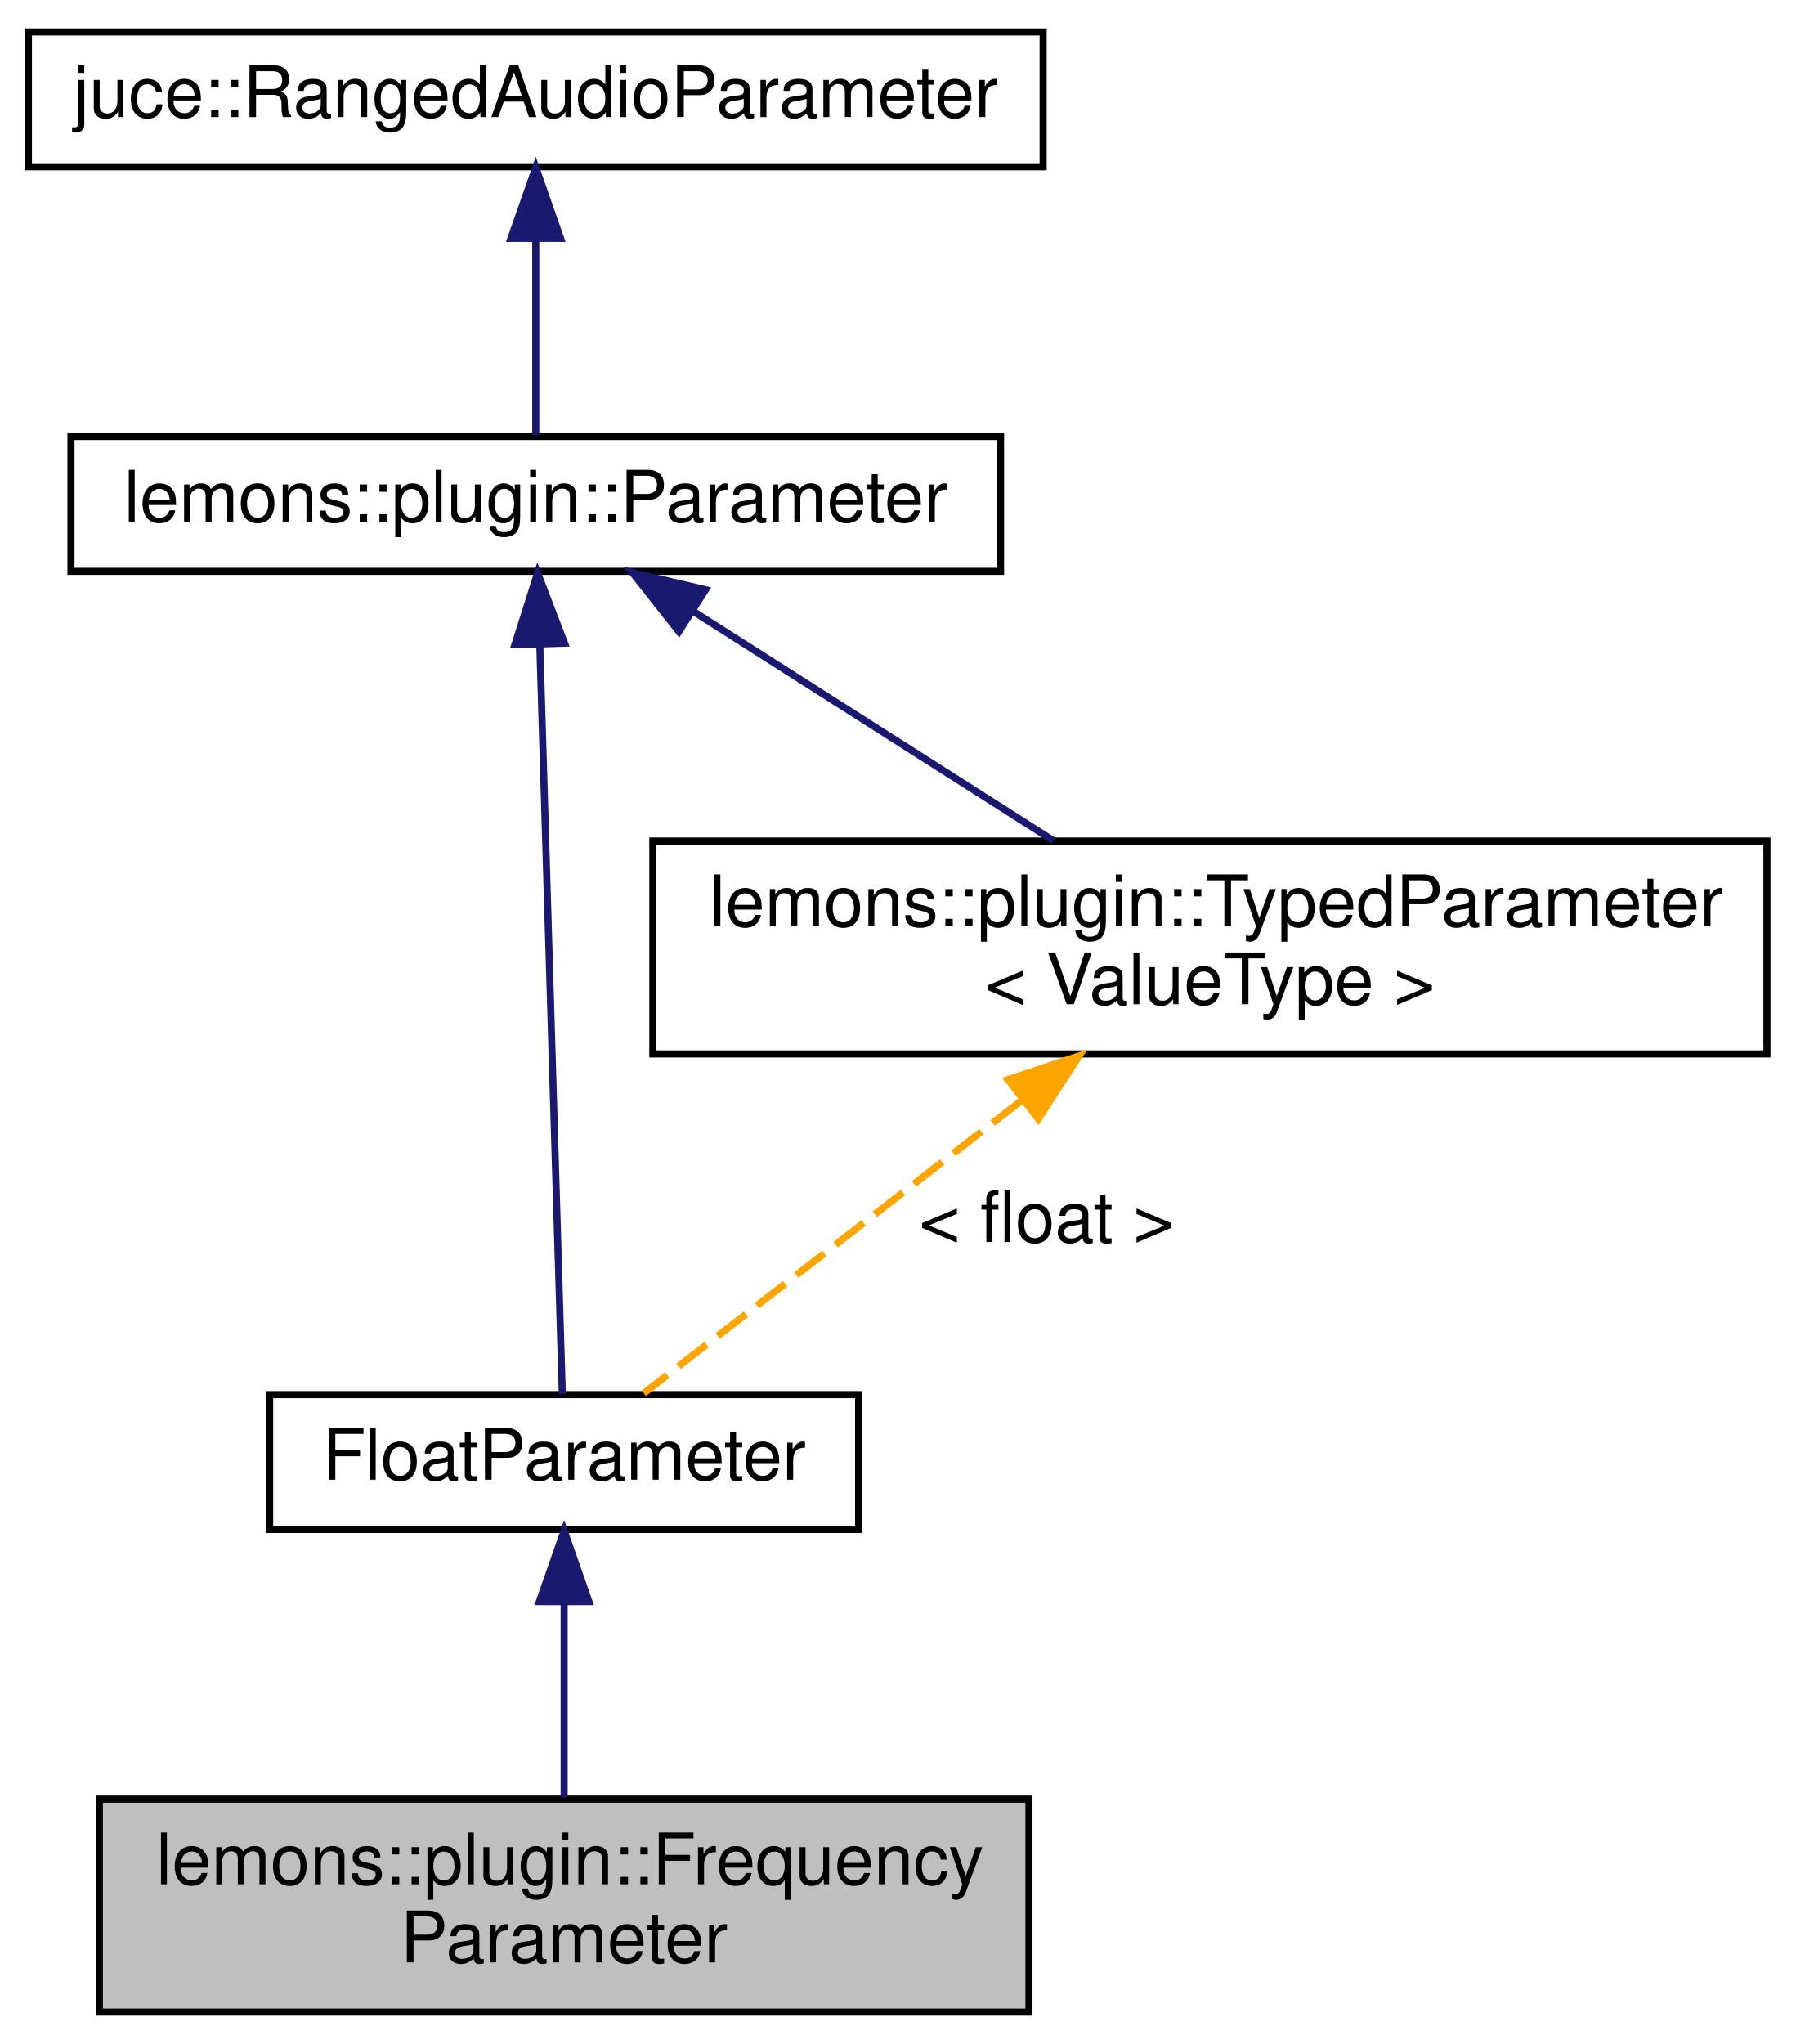
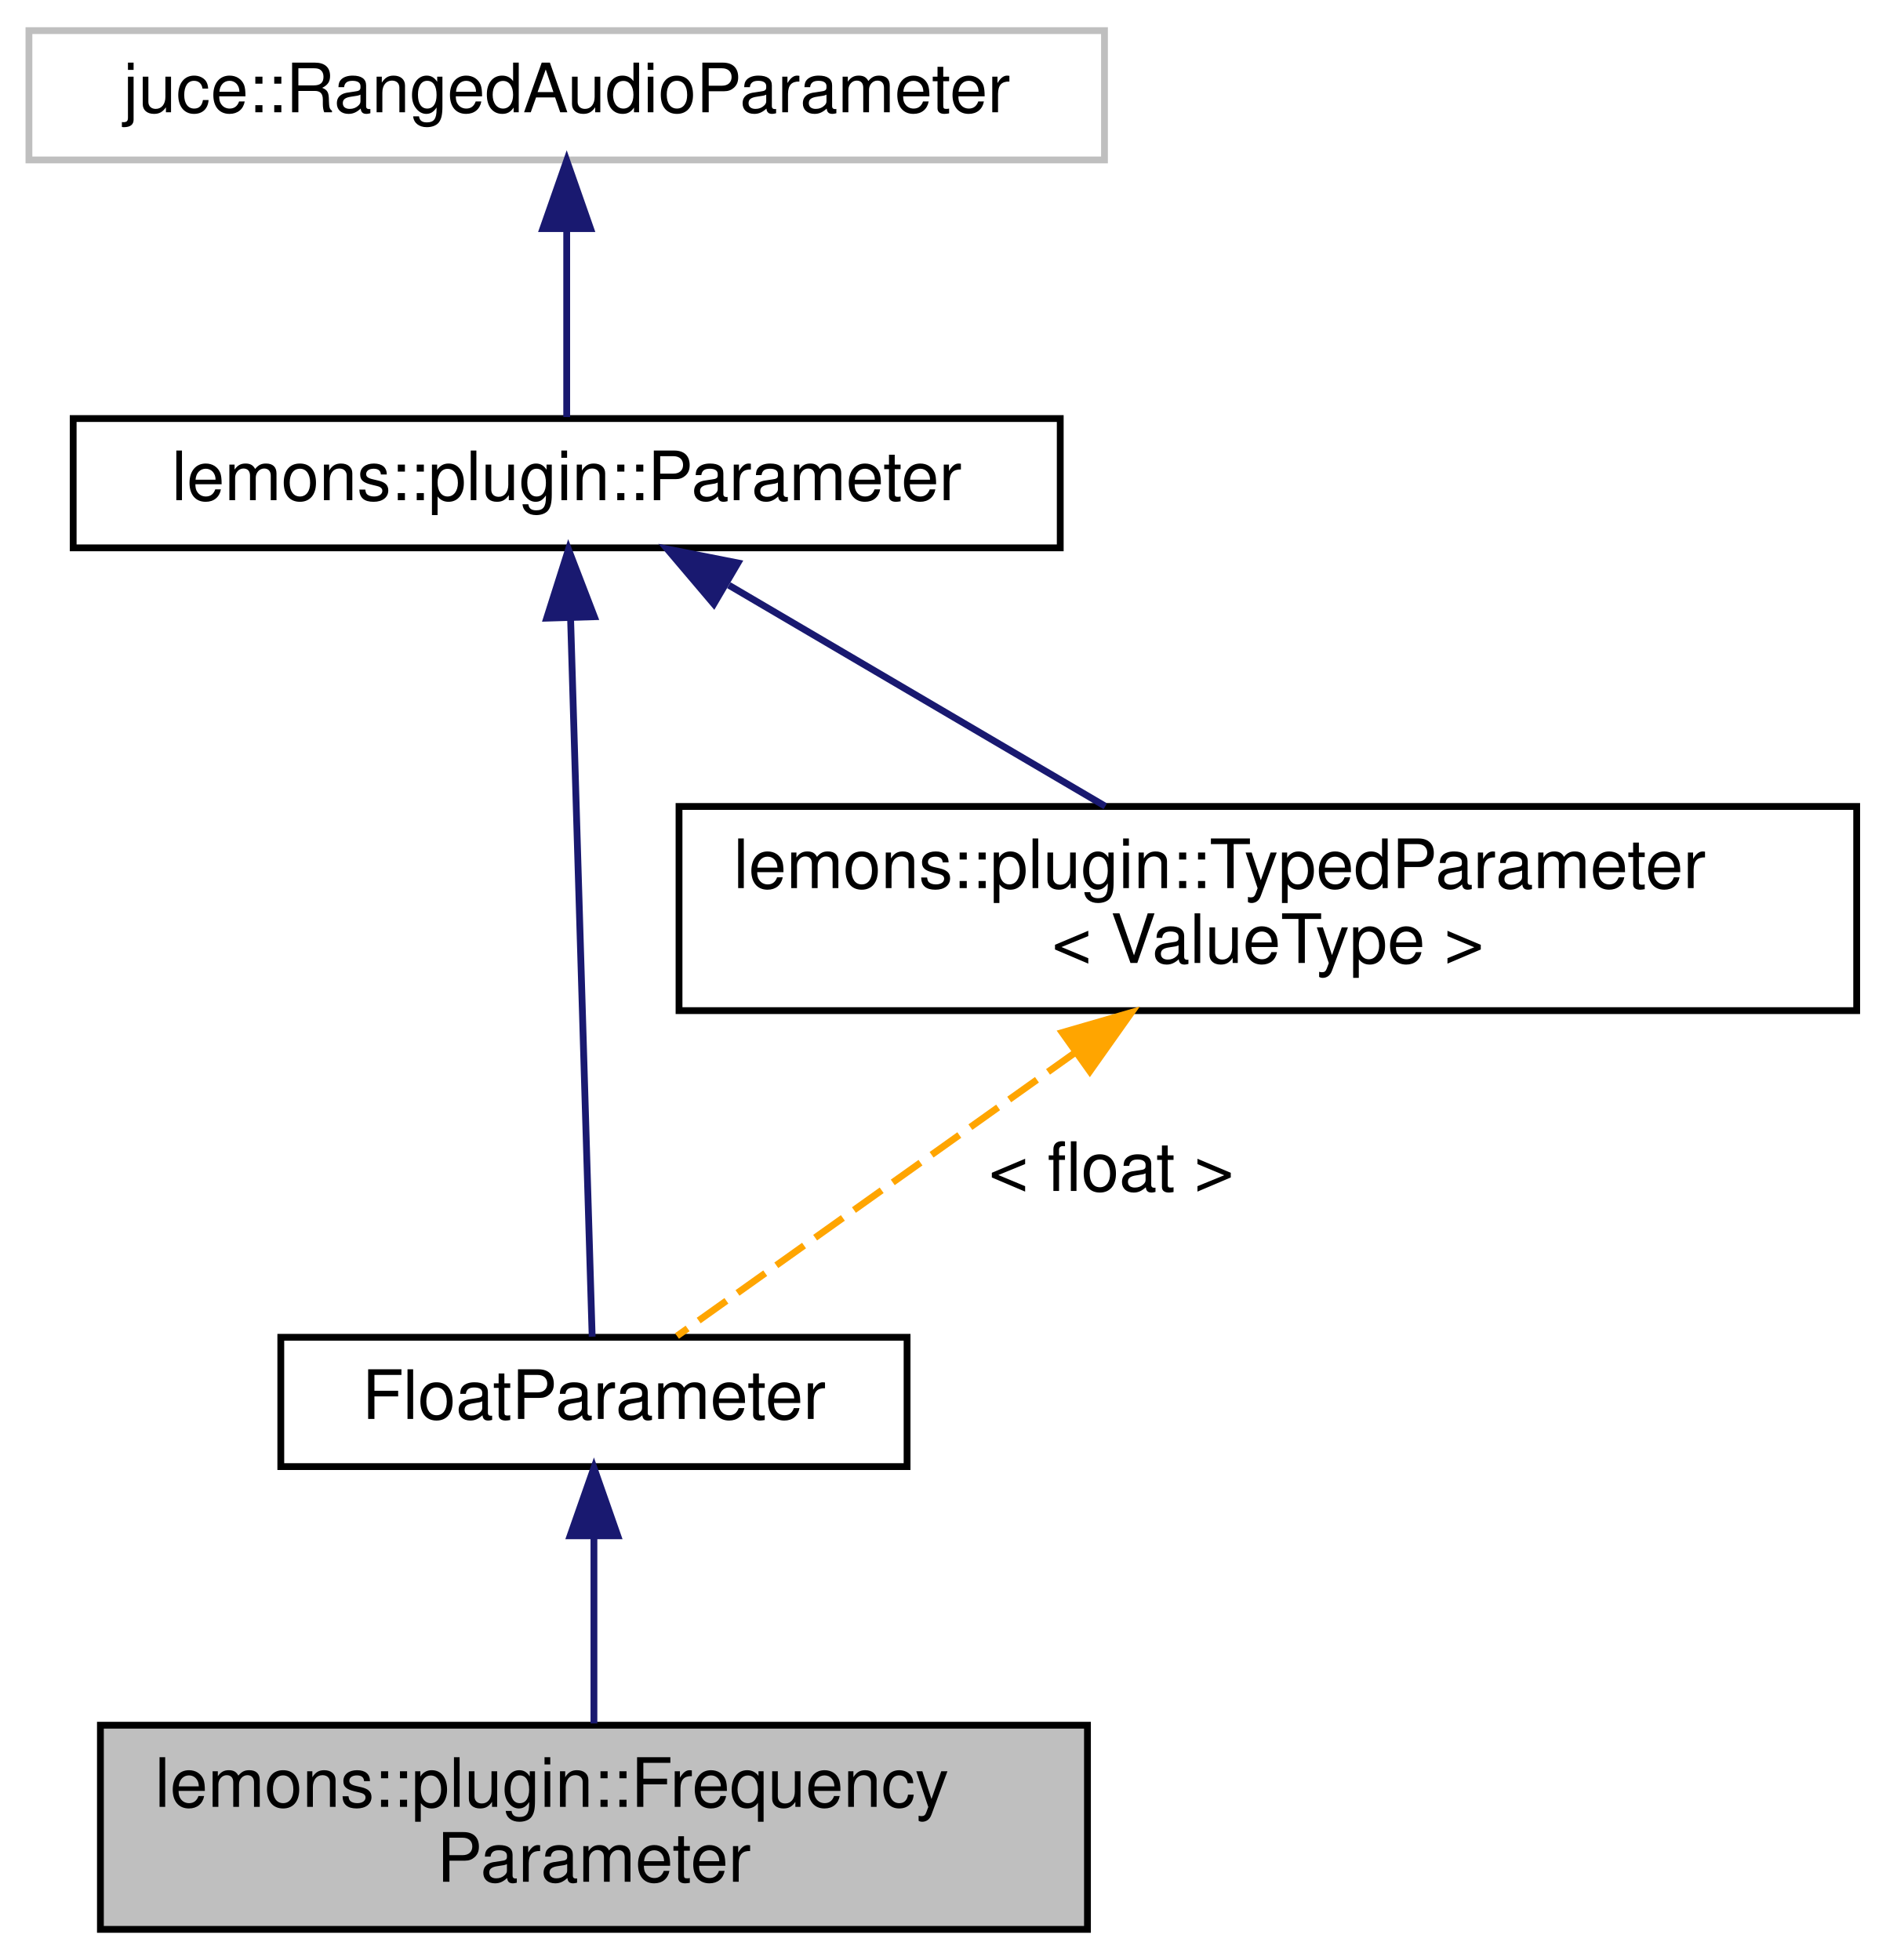
- <svg xmlns="http://www.w3.org/2000/svg" xmlns:xlink="http://www.w3.org/1999/xlink" width="253pt" height="288pt" viewBox="0.00 0.00 253.00 288.00">
+ <svg xmlns="http://www.w3.org/2000/svg" xmlns:xlink="http://www.w3.org/1999/xlink" width="277pt" height="288pt" viewBox="0.00 0.00 276.50 288.00">
  <g id="graph0" class="graph" transform="scale(1 1) rotate(0) translate(4 284)">
    <g id="node1" class="node">
      <g id="a_node1">
-         <a xlink:title="A parameter that represents a frequency in Hz.">
-           <polygon fill="#bfbfbf" stroke="black" points="10,-0.5 10,-30.5 141,-30.5 141,-0.5 10,-0.5" />
-           <text text-anchor="start" x="18" y="-18.5" font-family="Helvetica,sans-Serif" font-size="10.00">lemons::plugin::Frequency</text>
-           <text text-anchor="middle" x="75.5" y="-7.5" font-family="Helvetica,sans-Serif" font-size="10.00">Parameter</text>
+         <a xlink:title=" ">
+           <polygon fill="#bfbfbf" stroke="black" points="10.5,-0.5 10.5,-30.5 155.5,-30.5 155.5,-0.5 10.5,-0.5" />
+           <text text-anchor="start" x="18.5" y="-18.5" font-family="Helvetica,sans-Serif" font-size="10.00">lemons::plugin::Frequency</text>
+           <text text-anchor="middle" x="83" y="-7.5" font-family="Helvetica,sans-Serif" font-size="10.00">Parameter</text>
        </a>
      </g>
    </g>
    <g id="node2" class="node">
      <g id="a_node2">
        <a xlink:href="classlemons_1_1plugin_1_1_typed_parameter.html" target="_top" xlink:title=" ">
-           <polygon fill="none" stroke="black" points="34,-68.5 34,-87.5 117,-87.5 117,-68.5 34,-68.5" />
-           <text text-anchor="middle" x="75.5" y="-75.5" font-family="Helvetica,sans-Serif" font-size="10.00">FloatParameter</text>
+           <polygon fill="none" stroke="black" points="37,-68.5 37,-87.5 129,-87.5 129,-68.5 37,-68.5" />
+           <text text-anchor="middle" x="83" y="-75.5" font-family="Helvetica,sans-Serif" font-size="10.00">FloatParameter</text>
        </a>
      </g>
    </g>
    <g id="edge1" class="edge">
-       <path fill="none" stroke="midnightblue" d="M75.5,-58.22C75.5,-49.36 75.5,-38.96 75.5,-30.76" />
-       <polygon fill="midnightblue" stroke="midnightblue" points="72,-58.33 75.5,-68.33 79,-58.33 72,-58.33" />
+       <path fill="none" stroke="midnightblue" d="M83,-58.22C83,-49.36 83,-38.96 83,-30.76" />
+       <polygon fill="midnightblue" stroke="midnightblue" points="79.5,-58.33 83,-68.33 86.5,-58.33 79.5,-58.33" />
    </g>
    <g id="node3" class="node">
      <g id="a_node3">
-         <a xlink:href="classlemons_1_1plugin_1_1_parameter.html" target="_top" xlink:title="A plugin parameter class.">
-           <polygon fill="none" stroke="black" points="6,-203.5 6,-222.5 137,-222.5 137,-203.5 6,-203.5" />
-           <text text-anchor="middle" x="71.5" y="-210.5" font-family="Helvetica,sans-Serif" font-size="10.00">lemons::plugin::Parameter</text>
+         <a xlink:href="classlemons_1_1plugin_1_1_parameter.html" target="_top" xlink:title=" ">
+           <polygon fill="none" stroke="black" points="6.5,-203.5 6.5,-222.5 151.5,-222.5 151.5,-203.5 6.5,-203.5" />
+           <text text-anchor="middle" x="79" y="-210.5" font-family="Helvetica,sans-Serif" font-size="10.00">lemons::plugin::Parameter</text>
        </a>
      </g>
    </g>
    <g id="edge2" class="edge">
-       <path fill="none" stroke="midnightblue" d="M72.07,-193.13C72.95,-163.88 74.6,-108.76 75.24,-87.59" />
-       <polygon fill="midnightblue" stroke="midnightblue" points="68.56,-193.17 71.76,-203.27 75.56,-193.38 68.56,-193.17" />
+       <path fill="none" stroke="midnightblue" d="M79.57,-193.13C80.45,-163.88 82.1,-108.76 82.74,-87.59" />
+       <polygon fill="midnightblue" stroke="midnightblue" points="76.06,-193.17 79.26,-203.27 83.06,-193.38 76.06,-193.17" />
    </g>
    <g id="node5" class="node">
      <g id="a_node5">
-         <a xlink:href="classlemons_1_1plugin_1_1_typed_parameter.html" target="_top" xlink:title="A parameter that can be stored as a type other than a float, but still inherits from my Parameter bas...">
-           <polygon fill="none" stroke="black" points="88,-135.5 88,-165.5 245,-165.5 245,-135.5 88,-135.5" />
-           <text text-anchor="start" x="96" y="-153.5" font-family="Helvetica,sans-Serif" font-size="10.00">lemons::plugin::TypedParameter</text>
-           <text text-anchor="middle" x="166.5" y="-142.5" font-family="Helvetica,sans-Serif" font-size="10.00">&lt; ValueType &gt;</text>
+         <a xlink:href="classlemons_1_1plugin_1_1_typed_parameter.html" target="_top" xlink:title=" ">
+           <polygon fill="none" stroke="black" points="95.5,-135.5 95.5,-165.5 268.5,-165.5 268.5,-135.5 95.5,-135.5" />
+           <text text-anchor="start" x="103.5" y="-153.5" font-family="Helvetica,sans-Serif" font-size="10.00">lemons::plugin::TypedParameter</text>
+           <text text-anchor="middle" x="182" y="-142.5" font-family="Helvetica,sans-Serif" font-size="10.00">&lt; ValueType &gt;</text>
        </a>
      </g>
    </g>
    <g id="edge5" class="edge">
-       <path fill="none" stroke="midnightblue" d="M93.9,-197.73C109.17,-188.01 129.29,-175.2 144.48,-165.53" />
-       <polygon fill="midnightblue" stroke="midnightblue" points="91.67,-195.01 85.11,-203.33 95.43,-200.91 91.67,-195.01" />
+       <path fill="none" stroke="midnightblue" d="M102.82,-198.01C119.43,-188.25 141.5,-175.29 158.12,-165.53" />
+       <polygon fill="midnightblue" stroke="midnightblue" points="100.61,-195.25 93.76,-203.33 104.15,-201.28 100.61,-195.25" />
    </g>
    <g id="node4" class="node">
      <g id="a_node4">
        <a xlink:title=" ">
-           <polygon fill="none" stroke="black" points="0,-260.5 0,-279.5 143,-279.5 143,-260.5 0,-260.5" />
-           <text text-anchor="middle" x="71.5" y="-267.5" font-family="Helvetica,sans-Serif" font-size="10.00">juce::RangedAudioParameter</text>
+           <polygon fill="none" stroke="#bfbfbf" points="0,-260.5 0,-279.5 158,-279.5 158,-260.5 0,-260.5" />
+           <text text-anchor="middle" x="79" y="-267.5" font-family="Helvetica,sans-Serif" font-size="10.00">juce::RangedAudioParameter</text>
        </a>
      </g>
    </g>
    <g id="edge3" class="edge">
-       <path fill="none" stroke="midnightblue" d="M71.5,-250.12C71.5,-240.82 71.5,-230.06 71.5,-222.71" />
-       <polygon fill="midnightblue" stroke="midnightblue" points="68,-250.41 71.5,-260.41 75,-250.41 68,-250.41" />
+       <path fill="none" stroke="midnightblue" d="M79,-250.12C79,-240.82 79,-230.06 79,-222.71" />
+       <polygon fill="midnightblue" stroke="midnightblue" points="75.5,-250.41 79,-260.41 82.5,-250.41 75.5,-250.41" />
    </g>
    <g id="edge4" class="edge">
-       <path fill="none" stroke="orange" stroke-dasharray="5,2" d="M139.84,-128.84C122.16,-115.15 99.88,-97.89 86.72,-87.69" />
-       <polygon fill="orange" stroke="orange" points="138.04,-131.88 148.08,-135.23 142.32,-126.34 138.04,-131.88" />
-       <text text-anchor="middle" x="143.5" y="-109" font-family="Helvetica,sans-Serif" font-size="10.00"> &lt; float &gt;</text>
+       <path fill="none" stroke="orange" stroke-dasharray="5,2" d="M153.78,-129.4C134.43,-115.62 109.72,-98.03 95.2,-87.69" />
+       <polygon fill="orange" stroke="orange" points="151.79,-132.28 161.97,-135.23 155.85,-126.58 151.79,-132.28" />
+       <text text-anchor="middle" x="159" y="-109" font-family="Helvetica,sans-Serif" font-size="10.00"> &lt; float &gt;</text>
    </g>
  </g>
</svg>
